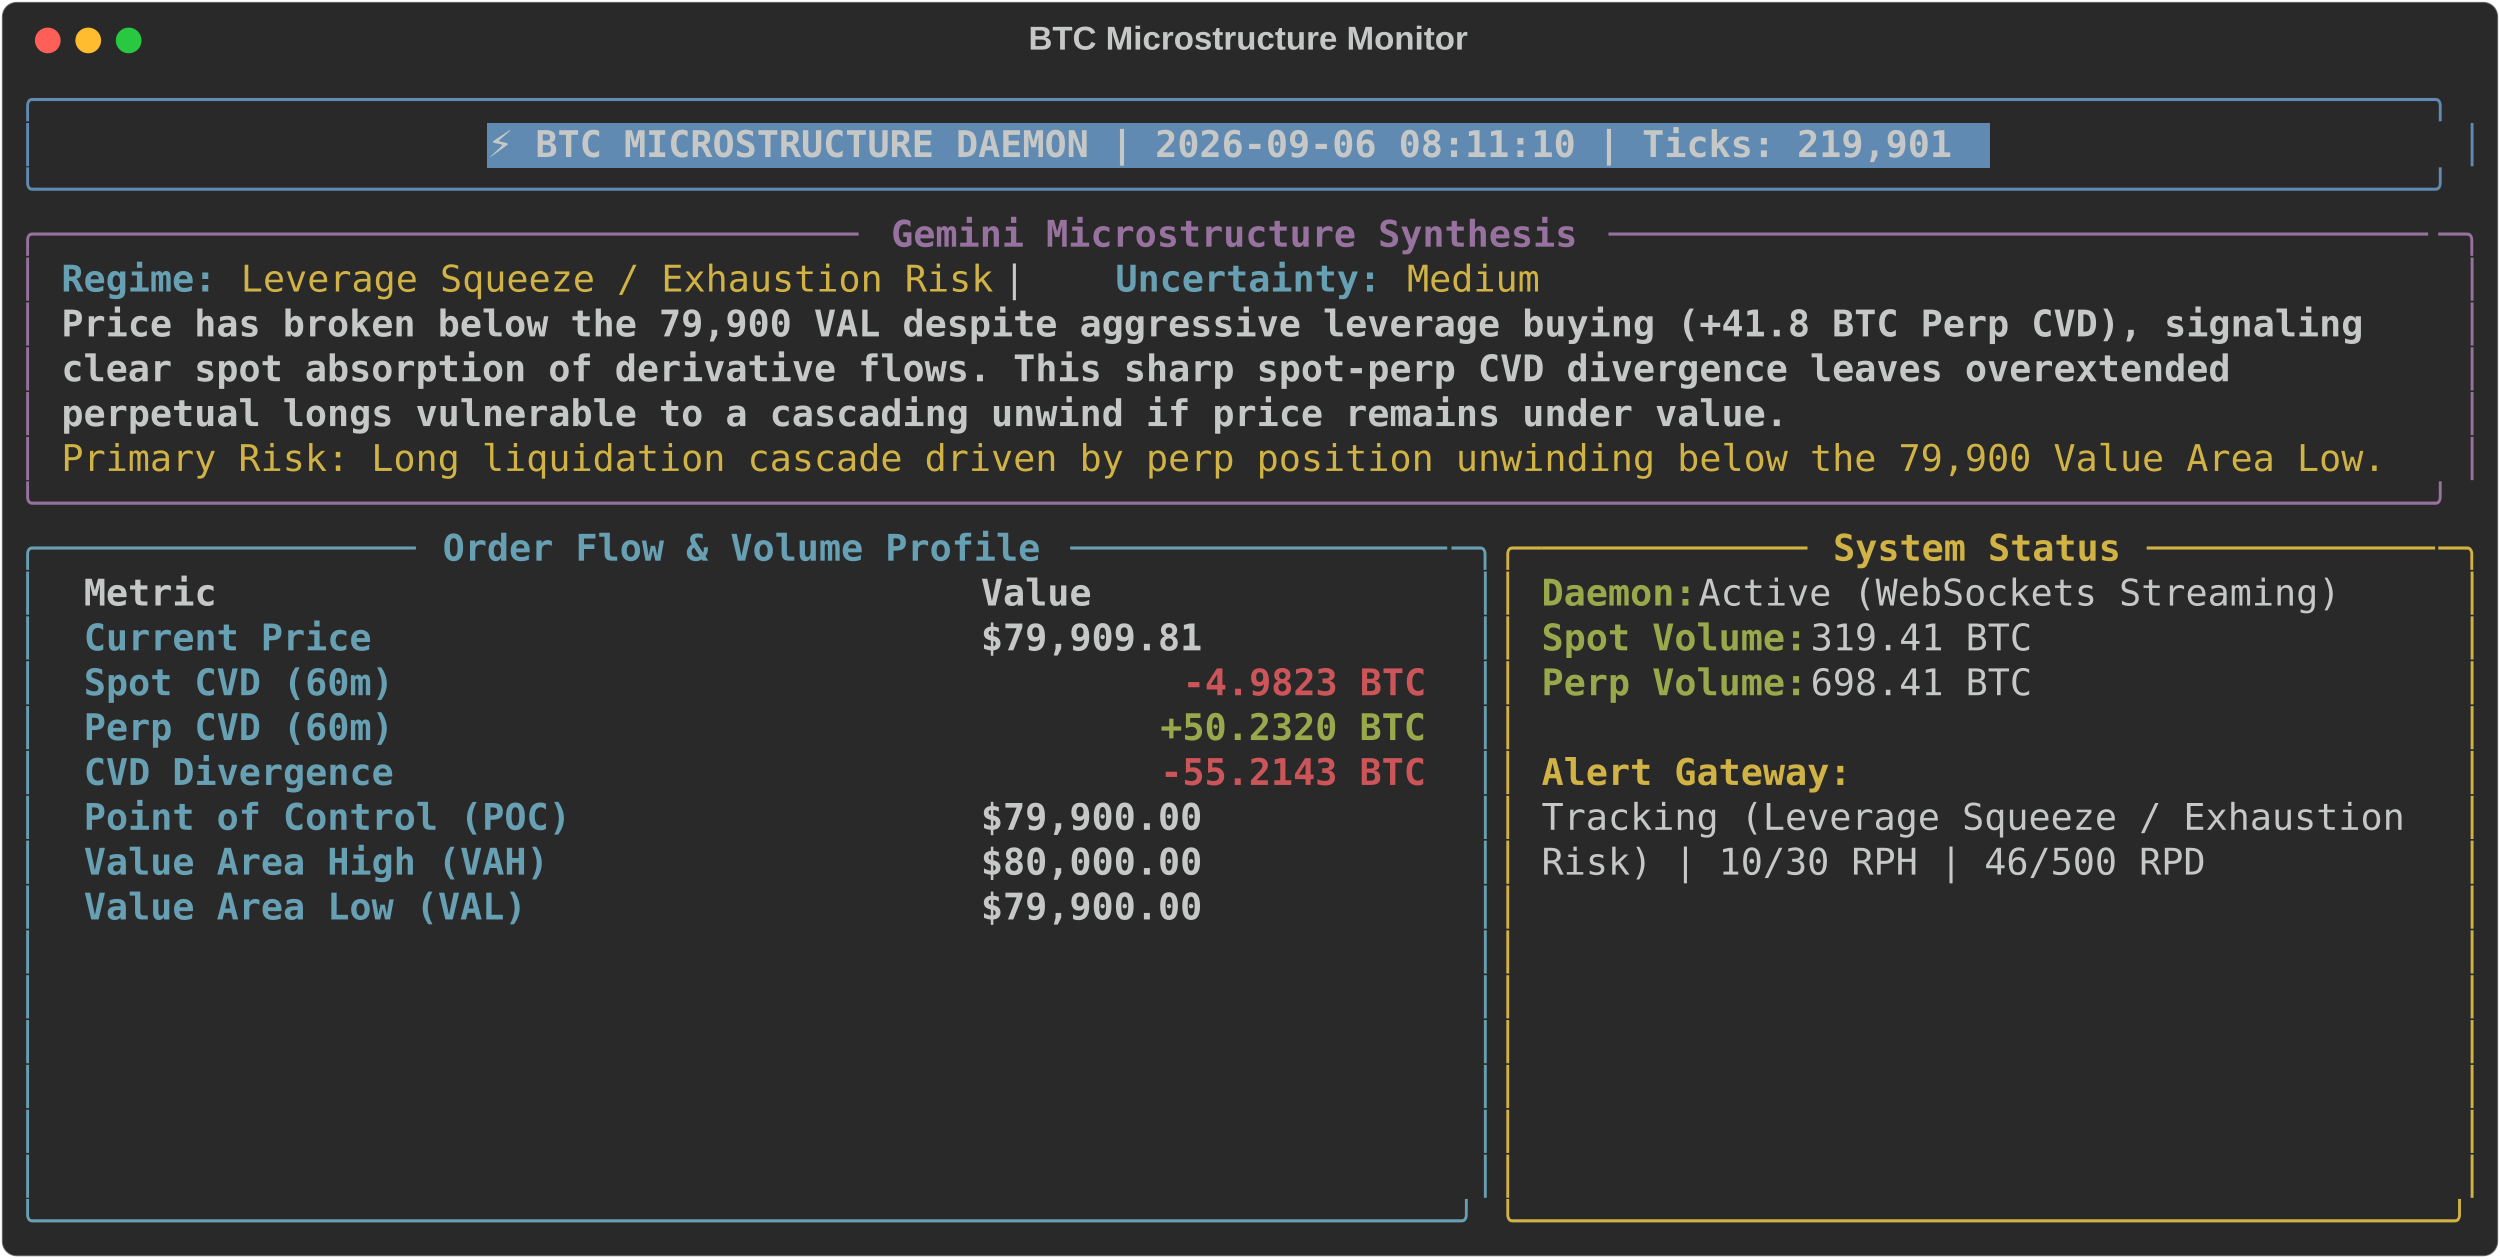
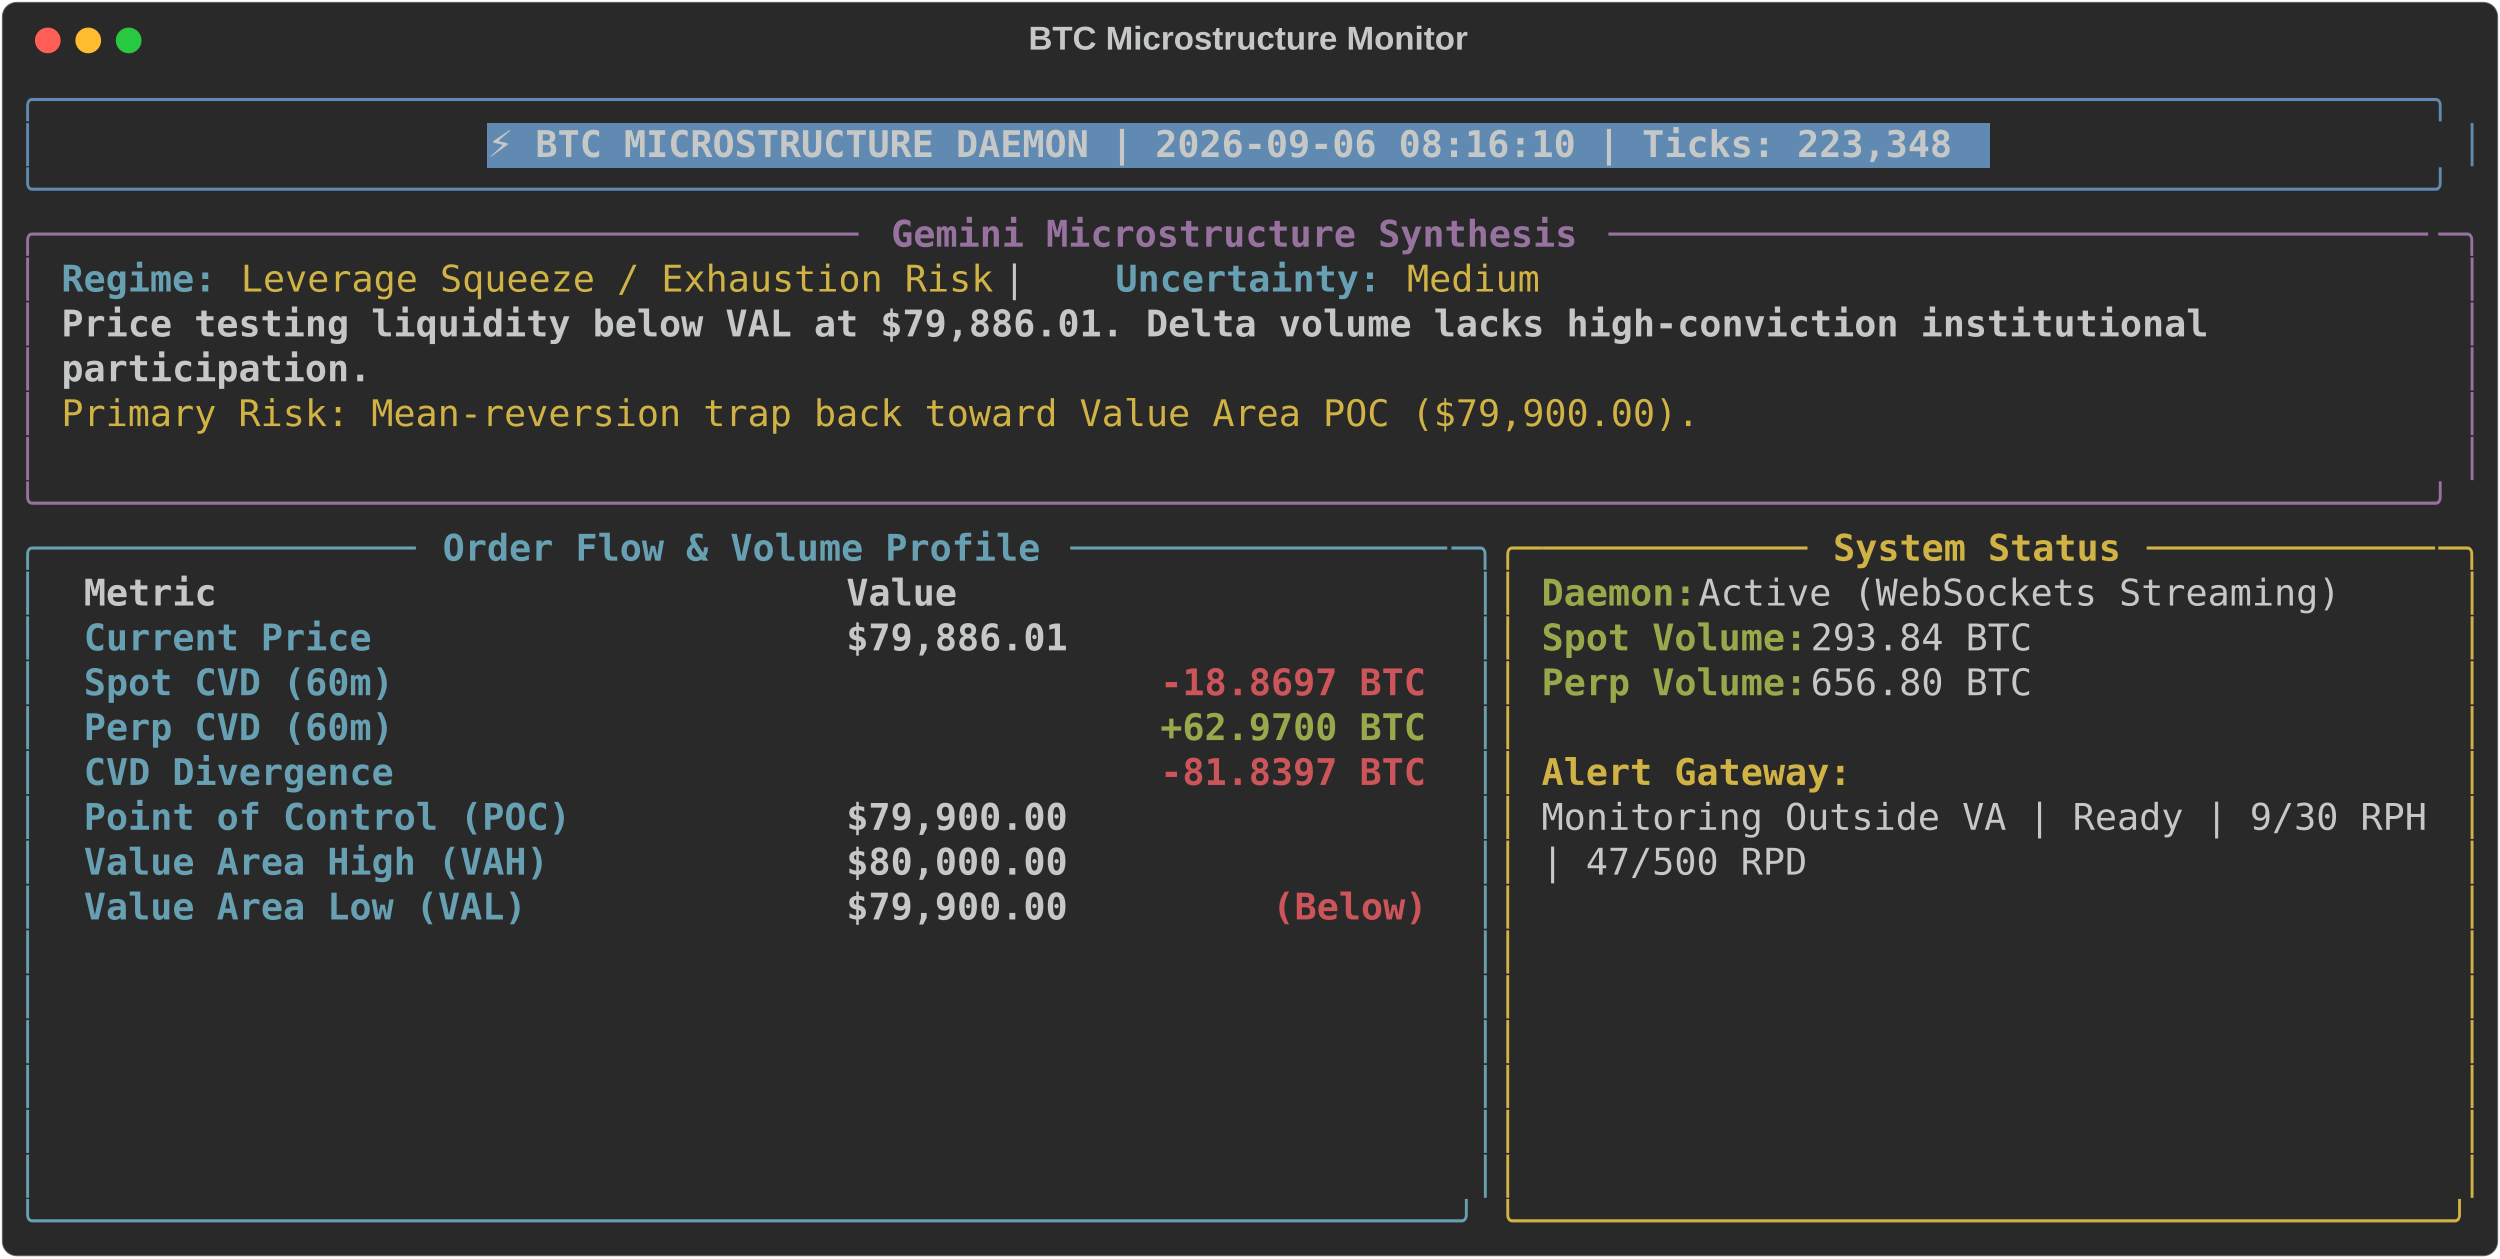
<svg xmlns="http://www.w3.org/2000/svg" class="rich-terminal" viewBox="0 0 1360 684.4">
  <style>

    @font-face {
        font-family: "Fira Code";
        src: local("FiraCode-Regular"),
                url("https://cdnjs.cloudflare.com/ajax/libs/firacode/6.2.0/woff2/FiraCode-Regular.woff2") format("woff2"),
                url("https://cdnjs.cloudflare.com/ajax/libs/firacode/6.2.0/woff/FiraCode-Regular.woff") format("woff");
        font-style: normal;
        font-weight: 400;
    }
    @font-face {
        font-family: "Fira Code";
        src: local("FiraCode-Bold"),
                url("https://cdnjs.cloudflare.com/ajax/libs/firacode/6.2.0/woff2/FiraCode-Bold.woff2") format("woff2"),
                url("https://cdnjs.cloudflare.com/ajax/libs/firacode/6.2.0/woff/FiraCode-Bold.woff") format("woff");
        font-style: bold;
        font-weight: 700;
    }

-     .terminal-3499084422-matrix {
+     .terminal-2854917827-matrix {
        font-family: Fira Code, monospace;
        font-size: 20px;
        line-height: 24.4px;
        font-variant-east-asian: full-width;
    }

-     .terminal-3499084422-title {
+     .terminal-2854917827-title {
        font-size: 18px;
        font-weight: bold;
        font-family: arial;
    }

-     .terminal-3499084422-r1 { fill: #608ab1 }
- .terminal-3499084422-r2 { fill: #c5c8c6 }
- .terminal-3499084422-r3 { fill: #c5c8c6;font-weight: bold }
- .terminal-3499084422-r4 { fill: #98729f }
- .terminal-3499084422-r5 { fill: #98729f;font-weight: bold }
- .terminal-3499084422-r6 { fill: #68a0b3;font-weight: bold }
- .terminal-3499084422-r7 { fill: #d0b344 }
- .terminal-3499084422-r8 { fill: #68a0b3 }
- .terminal-3499084422-r9 { fill: #d0b344;font-weight: bold }
- .terminal-3499084422-r10 { fill: #98a84b;font-weight: bold }
- .terminal-3499084422-r11 { fill: #cc555a;font-weight: bold }
+     .terminal-2854917827-r1 { fill: #608ab1 }
+ .terminal-2854917827-r2 { fill: #c5c8c6 }
+ .terminal-2854917827-r3 { fill: #c5c8c6;font-weight: bold }
+ .terminal-2854917827-r4 { fill: #98729f }
+ .terminal-2854917827-r5 { fill: #98729f;font-weight: bold }
+ .terminal-2854917827-r6 { fill: #68a0b3;font-weight: bold }
+ .terminal-2854917827-r7 { fill: #d0b344 }
+ .terminal-2854917827-r8 { fill: #68a0b3 }
+ .terminal-2854917827-r9 { fill: #d0b344;font-weight: bold }
+ .terminal-2854917827-r10 { fill: #98a84b;font-weight: bold }
+ .terminal-2854917827-r11 { fill: #cc555a;font-weight: bold }
    </style>
  <defs>
-     <clipPath id="terminal-3499084422-clip-terminal">
+     <clipPath id="terminal-2854917827-clip-terminal">
      <rect x="0" y="0" width="1341.0" height="633.4" />
    </clipPath>
-     <clipPath id="terminal-3499084422-line-0">
+     <clipPath id="terminal-2854917827-line-0">
      <rect x="0" y="1.5" width="1342" height="24.65" />
    </clipPath>
-     <clipPath id="terminal-3499084422-line-1">
+     <clipPath id="terminal-2854917827-line-1">
      <rect x="0" y="25.9" width="1342" height="24.65" />
    </clipPath>
-     <clipPath id="terminal-3499084422-line-2">
+     <clipPath id="terminal-2854917827-line-2">
      <rect x="0" y="50.3" width="1342" height="24.65" />
    </clipPath>
-     <clipPath id="terminal-3499084422-line-3">
+     <clipPath id="terminal-2854917827-line-3">
      <rect x="0" y="74.7" width="1342" height="24.65" />
    </clipPath>
-     <clipPath id="terminal-3499084422-line-4">
+     <clipPath id="terminal-2854917827-line-4">
      <rect x="0" y="99.1" width="1342" height="24.65" />
    </clipPath>
-     <clipPath id="terminal-3499084422-line-5">
+     <clipPath id="terminal-2854917827-line-5">
      <rect x="0" y="123.5" width="1342" height="24.65" />
    </clipPath>
-     <clipPath id="terminal-3499084422-line-6">
+     <clipPath id="terminal-2854917827-line-6">
      <rect x="0" y="147.9" width="1342" height="24.65" />
    </clipPath>
-     <clipPath id="terminal-3499084422-line-7">
+     <clipPath id="terminal-2854917827-line-7">
      <rect x="0" y="172.3" width="1342" height="24.65" />
    </clipPath>
-     <clipPath id="terminal-3499084422-line-8">
+     <clipPath id="terminal-2854917827-line-8">
      <rect x="0" y="196.7" width="1342" height="24.65" />
    </clipPath>
-     <clipPath id="terminal-3499084422-line-9">
+     <clipPath id="terminal-2854917827-line-9">
      <rect x="0" y="221.1" width="1342" height="24.65" />
    </clipPath>
-     <clipPath id="terminal-3499084422-line-10">
+     <clipPath id="terminal-2854917827-line-10">
      <rect x="0" y="245.5" width="1342" height="24.65" />
    </clipPath>
-     <clipPath id="terminal-3499084422-line-11">
+     <clipPath id="terminal-2854917827-line-11">
      <rect x="0" y="269.9" width="1342" height="24.65" />
    </clipPath>
-     <clipPath id="terminal-3499084422-line-12">
+     <clipPath id="terminal-2854917827-line-12">
      <rect x="0" y="294.3" width="1342" height="24.65" />
    </clipPath>
-     <clipPath id="terminal-3499084422-line-13">
+     <clipPath id="terminal-2854917827-line-13">
      <rect x="0" y="318.7" width="1342" height="24.65" />
    </clipPath>
-     <clipPath id="terminal-3499084422-line-14">
+     <clipPath id="terminal-2854917827-line-14">
      <rect x="0" y="343.1" width="1342" height="24.65" />
    </clipPath>
-     <clipPath id="terminal-3499084422-line-15">
+     <clipPath id="terminal-2854917827-line-15">
      <rect x="0" y="367.5" width="1342" height="24.65" />
    </clipPath>
-     <clipPath id="terminal-3499084422-line-16">
+     <clipPath id="terminal-2854917827-line-16">
      <rect x="0" y="391.9" width="1342" height="24.65" />
    </clipPath>
-     <clipPath id="terminal-3499084422-line-17">
+     <clipPath id="terminal-2854917827-line-17">
      <rect x="0" y="416.3" width="1342" height="24.65" />
    </clipPath>
-     <clipPath id="terminal-3499084422-line-18">
+     <clipPath id="terminal-2854917827-line-18">
      <rect x="0" y="440.7" width="1342" height="24.65" />
    </clipPath>
-     <clipPath id="terminal-3499084422-line-19">
+     <clipPath id="terminal-2854917827-line-19">
      <rect x="0" y="465.1" width="1342" height="24.65" />
    </clipPath>
-     <clipPath id="terminal-3499084422-line-20">
+     <clipPath id="terminal-2854917827-line-20">
      <rect x="0" y="489.5" width="1342" height="24.65" />
    </clipPath>
-     <clipPath id="terminal-3499084422-line-21">
+     <clipPath id="terminal-2854917827-line-21">
      <rect x="0" y="513.9" width="1342" height="24.65" />
    </clipPath>
-     <clipPath id="terminal-3499084422-line-22">
+     <clipPath id="terminal-2854917827-line-22">
      <rect x="0" y="538.3" width="1342" height="24.65" />
    </clipPath>
-     <clipPath id="terminal-3499084422-line-23">
+     <clipPath id="terminal-2854917827-line-23">
      <rect x="0" y="562.7" width="1342" height="24.65" />
    </clipPath>
-     <clipPath id="terminal-3499084422-line-24">
+     <clipPath id="terminal-2854917827-line-24">
      <rect x="0" y="587.1" width="1342" height="24.65" />
    </clipPath>
  </defs>
  <rect fill="#292929" stroke="rgba(255,255,255,0.35)" stroke-width="1" x="1" y="1" width="1358" height="682.4" rx="8" />
-   <text class="terminal-3499084422-title" fill="#c5c8c6" text-anchor="middle" x="679" y="27">BTC Microstructure Monitor</text>
+   <text class="terminal-2854917827-title" fill="#c5c8c6" text-anchor="middle" x="679" y="27">BTC Microstructure Monitor</text>
  <g transform="translate(26,22)">
    <circle cx="0" cy="0" r="7" fill="#ff5f57" />
    <circle cx="22" cy="0" r="7" fill="#febc2e" />
    <circle cx="44" cy="0" r="7" fill="#28c840" />
  </g>
-   <g transform="translate(9, 41)" clip-path="url(#terminal-3499084422-clip-terminal)">
+   <g transform="translate(9, 41)" clip-path="url(#terminal-2854917827-clip-terminal)">
    <rect fill="#608ab1" x="256.2" y="25.9" width="817.4" height="24.65" shape-rendering="crispEdges" />
-     <g class="terminal-3499084422-matrix">
-       <text class="terminal-3499084422-r1" x="0" y="20" textLength="1342" clip-path="url(#terminal-3499084422-line-0)">╭────────────────────────────────────────────────────────────────────────────────────────────────────────────╮</text>
-       <text class="terminal-3499084422-r2" x="1342" y="20" textLength="12.2" clip-path="url(#terminal-3499084422-line-0)">
- </text>
-       <text class="terminal-3499084422-r1" x="0" y="44.4" textLength="12.2" clip-path="url(#terminal-3499084422-line-1)">│</text>
-       <text class="terminal-3499084422-r3" x="256.2" y="44.4" textLength="805.2" clip-path="url(#terminal-3499084422-line-1)">⚡ BTC MICROSTRUCTURE DAEMON | 2026-09-06 08:11:10 | Ticks: 219,901</text>
-       <text class="terminal-3499084422-r1" x="1329.8" y="44.4" textLength="12.2" clip-path="url(#terminal-3499084422-line-1)">│</text>
-       <text class="terminal-3499084422-r2" x="1342" y="44.4" textLength="12.2" clip-path="url(#terminal-3499084422-line-1)">
- </text>
-       <text class="terminal-3499084422-r1" x="0" y="68.8" textLength="1342" clip-path="url(#terminal-3499084422-line-2)">╰────────────────────────────────────────────────────────────────────────────────────────────────────────────╯</text>
-       <text class="terminal-3499084422-r2" x="1342" y="68.8" textLength="12.2" clip-path="url(#terminal-3499084422-line-2)">
- </text>
-       <text class="terminal-3499084422-r4" x="0" y="93.2" textLength="24.4" clip-path="url(#terminal-3499084422-line-3)">╭─</text>
-       <text class="terminal-3499084422-r4" x="24.4" y="93.2" textLength="439.2" clip-path="url(#terminal-3499084422-line-3)">────────────────────────────────────</text>
-       <text class="terminal-3499084422-r5" x="475.8" y="93.2" textLength="378.2" clip-path="url(#terminal-3499084422-line-3)">Gemini Microstructure Synthesis</text>
-       <text class="terminal-3499084422-r4" x="866.2" y="93.2" textLength="451.4" clip-path="url(#terminal-3499084422-line-3)">─────────────────────────────────────</text>
-       <text class="terminal-3499084422-r4" x="1317.6" y="93.2" textLength="24.4" clip-path="url(#terminal-3499084422-line-3)">─╮</text>
-       <text class="terminal-3499084422-r2" x="1342" y="93.2" textLength="12.2" clip-path="url(#terminal-3499084422-line-3)">
- </text>
-       <text class="terminal-3499084422-r4" x="0" y="117.6" textLength="12.2" clip-path="url(#terminal-3499084422-line-4)">│</text>
-       <text class="terminal-3499084422-r6" x="24.4" y="117.6" textLength="85.4" clip-path="url(#terminal-3499084422-line-4)">Regime:</text>
-       <text class="terminal-3499084422-r7" x="122" y="117.6" textLength="414.8" clip-path="url(#terminal-3499084422-line-4)">Leverage Squeeze / Exhaustion Risk</text>
-       <text class="terminal-3499084422-r2" x="536.8" y="117.6" textLength="61" clip-path="url(#terminal-3499084422-line-4)">  |  </text>
-       <text class="terminal-3499084422-r6" x="597.8" y="117.6" textLength="146.4" clip-path="url(#terminal-3499084422-line-4)">Uncertainty:</text>
-       <text class="terminal-3499084422-r7" x="756.4" y="117.6" textLength="73.2" clip-path="url(#terminal-3499084422-line-4)">Medium</text>
-       <text class="terminal-3499084422-r4" x="1329.8" y="117.6" textLength="12.2" clip-path="url(#terminal-3499084422-line-4)">│</text>
-       <text class="terminal-3499084422-r2" x="1342" y="117.6" textLength="12.2" clip-path="url(#terminal-3499084422-line-4)">
- </text>
-       <text class="terminal-3499084422-r4" x="0" y="142" textLength="12.2" clip-path="url(#terminal-3499084422-line-5)">│</text>
-       <text class="terminal-3499084422-r3" x="24.4" y="142" textLength="1281" clip-path="url(#terminal-3499084422-line-5)">Price has broken below the 79,900 VAL despite aggressive leverage buying (+41.8 BTC Perp CVD), signaling </text>
-       <text class="terminal-3499084422-r4" x="1329.8" y="142" textLength="12.2" clip-path="url(#terminal-3499084422-line-5)">│</text>
-       <text class="terminal-3499084422-r2" x="1342" y="142" textLength="12.2" clip-path="url(#terminal-3499084422-line-5)">
- </text>
-       <text class="terminal-3499084422-r4" x="0" y="166.4" textLength="12.2" clip-path="url(#terminal-3499084422-line-6)">│</text>
-       <text class="terminal-3499084422-r3" x="24.4" y="166.4" textLength="1207.8" clip-path="url(#terminal-3499084422-line-6)">clear spot absorption of derivative flows. This sharp spot-perp CVD divergence leaves overextended </text>
-       <text class="terminal-3499084422-r4" x="1329.8" y="166.4" textLength="12.2" clip-path="url(#terminal-3499084422-line-6)">│</text>
-       <text class="terminal-3499084422-r2" x="1342" y="166.4" textLength="12.2" clip-path="url(#terminal-3499084422-line-6)">
- </text>
-       <text class="terminal-3499084422-r4" x="0" y="190.8" textLength="12.2" clip-path="url(#terminal-3499084422-line-7)">│</text>
-       <text class="terminal-3499084422-r3" x="24.4" y="190.8" textLength="951.6" clip-path="url(#terminal-3499084422-line-7)">perpetual longs vulnerable to a cascading unwind if price remains under value.</text>
-       <text class="terminal-3499084422-r4" x="1329.8" y="190.8" textLength="12.2" clip-path="url(#terminal-3499084422-line-7)">│</text>
-       <text class="terminal-3499084422-r2" x="1342" y="190.8" textLength="12.2" clip-path="url(#terminal-3499084422-line-7)">
- </text>
-       <text class="terminal-3499084422-r4" x="0" y="215.2" textLength="12.2" clip-path="url(#terminal-3499084422-line-8)">│</text>
-       <text class="terminal-3499084422-r7" x="24.4" y="215.2" textLength="1281" clip-path="url(#terminal-3499084422-line-8)">Primary Risk: Long liquidation cascade driven by perp position unwinding below the 79,900 Value Area Low.</text>
-       <text class="terminal-3499084422-r4" x="1329.8" y="215.2" textLength="12.2" clip-path="url(#terminal-3499084422-line-8)">│</text>
-       <text class="terminal-3499084422-r2" x="1342" y="215.2" textLength="12.2" clip-path="url(#terminal-3499084422-line-8)">
- </text>
-       <text class="terminal-3499084422-r4" x="0" y="239.6" textLength="1342" clip-path="url(#terminal-3499084422-line-9)">╰────────────────────────────────────────────────────────────────────────────────────────────────────────────╯</text>
-       <text class="terminal-3499084422-r2" x="1342" y="239.6" textLength="12.2" clip-path="url(#terminal-3499084422-line-9)">
- </text>
-       <text class="terminal-3499084422-r8" x="0" y="264" textLength="24.4" clip-path="url(#terminal-3499084422-line-10)">╭─</text>
-       <text class="terminal-3499084422-r8" x="24.4" y="264" textLength="195.2" clip-path="url(#terminal-3499084422-line-10)">────────────────</text>
-       <text class="terminal-3499084422-r6" x="231.8" y="264" textLength="329.4" clip-path="url(#terminal-3499084422-line-10)">Order Flow &amp; Volume Profile</text>
-       <text class="terminal-3499084422-r8" x="573.4" y="264" textLength="207.4" clip-path="url(#terminal-3499084422-line-10)">─────────────────</text>
-       <text class="terminal-3499084422-r8" x="780.8" y="264" textLength="24.4" clip-path="url(#terminal-3499084422-line-10)">─╮</text>
-       <text class="terminal-3499084422-r7" x="805.2" y="264" textLength="24.4" clip-path="url(#terminal-3499084422-line-10)">╭─</text>
-       <text class="terminal-3499084422-r7" x="829.6" y="264" textLength="146.4" clip-path="url(#terminal-3499084422-line-10)">────────────</text>
-       <text class="terminal-3499084422-r9" x="988.2" y="264" textLength="158.6" clip-path="url(#terminal-3499084422-line-10)">System Status</text>
-       <text class="terminal-3499084422-r7" x="1159" y="264" textLength="158.6" clip-path="url(#terminal-3499084422-line-10)">─────────────</text>
-       <text class="terminal-3499084422-r7" x="1317.6" y="264" textLength="24.4" clip-path="url(#terminal-3499084422-line-10)">─╮</text>
-       <text class="terminal-3499084422-r2" x="1342" y="264" textLength="12.2" clip-path="url(#terminal-3499084422-line-10)">
- </text>
-       <text class="terminal-3499084422-r8" x="0" y="288.4" textLength="12.2" clip-path="url(#terminal-3499084422-line-11)">│</text>
-       <text class="terminal-3499084422-r3" x="36.6" y="288.4" textLength="463.6" clip-path="url(#terminal-3499084422-line-11)">Metric                                </text>
-       <text class="terminal-3499084422-r3" x="524.6" y="288.4" textLength="244" clip-path="url(#terminal-3499084422-line-11)">               Value</text>
-       <text class="terminal-3499084422-r8" x="793" y="288.4" textLength="12.2" clip-path="url(#terminal-3499084422-line-11)">│</text>
-       <text class="terminal-3499084422-r7" x="805.2" y="288.4" textLength="12.2" clip-path="url(#terminal-3499084422-line-11)">│</text>
-       <text class="terminal-3499084422-r10" x="829.6" y="288.4" textLength="85.4" clip-path="url(#terminal-3499084422-line-11)">Daemon:</text>
-       <text class="terminal-3499084422-r2" x="915" y="288.4" textLength="366" clip-path="url(#terminal-3499084422-line-11)"> Active (WebSockets Streaming)</text>
-       <text class="terminal-3499084422-r7" x="1329.8" y="288.4" textLength="12.2" clip-path="url(#terminal-3499084422-line-11)">│</text>
-       <text class="terminal-3499084422-r2" x="1342" y="288.4" textLength="12.2" clip-path="url(#terminal-3499084422-line-11)">
- </text>
-       <text class="terminal-3499084422-r8" x="0" y="312.8" textLength="12.2" clip-path="url(#terminal-3499084422-line-12)">│</text>
-       <text class="terminal-3499084422-r6" x="36.6" y="312.8" textLength="463.6" clip-path="url(#terminal-3499084422-line-12)">Current Price                         </text>
-       <text class="terminal-3499084422-r3" x="524.6" y="312.8" textLength="244" clip-path="url(#terminal-3499084422-line-12)">          $79,909.81</text>
-       <text class="terminal-3499084422-r8" x="793" y="312.8" textLength="12.2" clip-path="url(#terminal-3499084422-line-12)">│</text>
-       <text class="terminal-3499084422-r7" x="805.2" y="312.8" textLength="12.2" clip-path="url(#terminal-3499084422-line-12)">│</text>
-       <text class="terminal-3499084422-r10" x="829.6" y="312.8" textLength="146.4" clip-path="url(#terminal-3499084422-line-12)">Spot Volume:</text>
-       <text class="terminal-3499084422-r2" x="976" y="312.8" textLength="134.2" clip-path="url(#terminal-3499084422-line-12)"> 319.41 BTC</text>
-       <text class="terminal-3499084422-r7" x="1329.8" y="312.8" textLength="12.2" clip-path="url(#terminal-3499084422-line-12)">│</text>
-       <text class="terminal-3499084422-r2" x="1342" y="312.8" textLength="12.2" clip-path="url(#terminal-3499084422-line-12)">
- </text>
-       <text class="terminal-3499084422-r8" x="0" y="337.2" textLength="12.2" clip-path="url(#terminal-3499084422-line-13)">│</text>
-       <text class="terminal-3499084422-r6" x="36.6" y="337.2" textLength="463.6" clip-path="url(#terminal-3499084422-line-13)">Spot CVD (60m)                        </text>
-       <text class="terminal-3499084422-r11" x="634.4" y="337.2" textLength="134.2" clip-path="url(#terminal-3499084422-line-13)">-4.9823 BTC</text>
-       <text class="terminal-3499084422-r8" x="793" y="337.2" textLength="12.2" clip-path="url(#terminal-3499084422-line-13)">│</text>
-       <text class="terminal-3499084422-r7" x="805.2" y="337.2" textLength="12.2" clip-path="url(#terminal-3499084422-line-13)">│</text>
-       <text class="terminal-3499084422-r10" x="829.6" y="337.2" textLength="146.4" clip-path="url(#terminal-3499084422-line-13)">Perp Volume:</text>
-       <text class="terminal-3499084422-r2" x="976" y="337.2" textLength="134.2" clip-path="url(#terminal-3499084422-line-13)"> 698.41 BTC</text>
-       <text class="terminal-3499084422-r7" x="1329.8" y="337.2" textLength="12.2" clip-path="url(#terminal-3499084422-line-13)">│</text>
-       <text class="terminal-3499084422-r2" x="1342" y="337.2" textLength="12.2" clip-path="url(#terminal-3499084422-line-13)">
- </text>
-       <text class="terminal-3499084422-r8" x="0" y="361.6" textLength="12.2" clip-path="url(#terminal-3499084422-line-14)">│</text>
-       <text class="terminal-3499084422-r6" x="36.6" y="361.6" textLength="463.6" clip-path="url(#terminal-3499084422-line-14)">Perp CVD (60m)                        </text>
-       <text class="terminal-3499084422-r10" x="622.2" y="361.6" textLength="146.4" clip-path="url(#terminal-3499084422-line-14)">+50.2320 BTC</text>
-       <text class="terminal-3499084422-r8" x="793" y="361.6" textLength="12.2" clip-path="url(#terminal-3499084422-line-14)">│</text>
-       <text class="terminal-3499084422-r7" x="805.2" y="361.6" textLength="12.2" clip-path="url(#terminal-3499084422-line-14)">│</text>
-       <text class="terminal-3499084422-r7" x="1329.8" y="361.6" textLength="12.2" clip-path="url(#terminal-3499084422-line-14)">│</text>
-       <text class="terminal-3499084422-r2" x="1342" y="361.6" textLength="12.2" clip-path="url(#terminal-3499084422-line-14)">
- </text>
-       <text class="terminal-3499084422-r8" x="0" y="386" textLength="12.2" clip-path="url(#terminal-3499084422-line-15)">│</text>
-       <text class="terminal-3499084422-r6" x="36.6" y="386" textLength="463.6" clip-path="url(#terminal-3499084422-line-15)">CVD Divergence                        </text>
-       <text class="terminal-3499084422-r11" x="622.2" y="386" textLength="146.4" clip-path="url(#terminal-3499084422-line-15)">-55.2143 BTC</text>
-       <text class="terminal-3499084422-r8" x="793" y="386" textLength="12.2" clip-path="url(#terminal-3499084422-line-15)">│</text>
-       <text class="terminal-3499084422-r7" x="805.2" y="386" textLength="12.2" clip-path="url(#terminal-3499084422-line-15)">│</text>
-       <text class="terminal-3499084422-r9" x="829.6" y="386" textLength="170.8" clip-path="url(#terminal-3499084422-line-15)">Alert Gateway:</text>
-       <text class="terminal-3499084422-r7" x="1329.8" y="386" textLength="12.2" clip-path="url(#terminal-3499084422-line-15)">│</text>
-       <text class="terminal-3499084422-r2" x="1342" y="386" textLength="12.2" clip-path="url(#terminal-3499084422-line-15)">
- </text>
-       <text class="terminal-3499084422-r8" x="0" y="410.4" textLength="12.2" clip-path="url(#terminal-3499084422-line-16)">│</text>
-       <text class="terminal-3499084422-r6" x="36.6" y="410.4" textLength="463.6" clip-path="url(#terminal-3499084422-line-16)">Point of Control (POC)                </text>
-       <text class="terminal-3499084422-r3" x="524.6" y="410.4" textLength="244" clip-path="url(#terminal-3499084422-line-16)">          $79,900.00</text>
-       <text class="terminal-3499084422-r8" x="793" y="410.4" textLength="12.2" clip-path="url(#terminal-3499084422-line-16)">│</text>
-       <text class="terminal-3499084422-r7" x="805.2" y="410.4" textLength="12.2" clip-path="url(#terminal-3499084422-line-16)">│</text>
-       <text class="terminal-3499084422-r2" x="829.6" y="410.4" textLength="488" clip-path="url(#terminal-3499084422-line-16)">Tracking (Leverage Squeeze / Exhaustion </text>
-       <text class="terminal-3499084422-r7" x="1329.8" y="410.4" textLength="12.2" clip-path="url(#terminal-3499084422-line-16)">│</text>
-       <text class="terminal-3499084422-r2" x="1342" y="410.4" textLength="12.2" clip-path="url(#terminal-3499084422-line-16)">
- </text>
-       <text class="terminal-3499084422-r8" x="0" y="434.8" textLength="12.2" clip-path="url(#terminal-3499084422-line-17)">│</text>
-       <text class="terminal-3499084422-r6" x="36.6" y="434.8" textLength="463.6" clip-path="url(#terminal-3499084422-line-17)">Value Area High (VAH)                 </text>
-       <text class="terminal-3499084422-r3" x="524.6" y="434.8" textLength="244" clip-path="url(#terminal-3499084422-line-17)">          $80,000.00</text>
-       <text class="terminal-3499084422-r8" x="793" y="434.8" textLength="12.2" clip-path="url(#terminal-3499084422-line-17)">│</text>
-       <text class="terminal-3499084422-r7" x="805.2" y="434.8" textLength="12.2" clip-path="url(#terminal-3499084422-line-17)">│</text>
-       <text class="terminal-3499084422-r2" x="829.6" y="434.8" textLength="366" clip-path="url(#terminal-3499084422-line-17)">Risk) | 10/30 RPH | 46/500 RPD</text>
-       <text class="terminal-3499084422-r7" x="1329.8" y="434.8" textLength="12.2" clip-path="url(#terminal-3499084422-line-17)">│</text>
-       <text class="terminal-3499084422-r2" x="1342" y="434.8" textLength="12.2" clip-path="url(#terminal-3499084422-line-17)">
- </text>
-       <text class="terminal-3499084422-r8" x="0" y="459.2" textLength="12.2" clip-path="url(#terminal-3499084422-line-18)">│</text>
-       <text class="terminal-3499084422-r6" x="36.6" y="459.2" textLength="463.6" clip-path="url(#terminal-3499084422-line-18)">Value Area Low (VAL)                  </text>
-       <text class="terminal-3499084422-r3" x="524.6" y="459.2" textLength="244" clip-path="url(#terminal-3499084422-line-18)">          $79,900.00</text>
-       <text class="terminal-3499084422-r8" x="793" y="459.2" textLength="12.2" clip-path="url(#terminal-3499084422-line-18)">│</text>
-       <text class="terminal-3499084422-r7" x="805.2" y="459.2" textLength="12.2" clip-path="url(#terminal-3499084422-line-18)">│</text>
-       <text class="terminal-3499084422-r7" x="1329.8" y="459.2" textLength="12.2" clip-path="url(#terminal-3499084422-line-18)">│</text>
-       <text class="terminal-3499084422-r2" x="1342" y="459.2" textLength="12.2" clip-path="url(#terminal-3499084422-line-18)">
- </text>
-       <text class="terminal-3499084422-r8" x="0" y="483.6" textLength="12.2" clip-path="url(#terminal-3499084422-line-19)">│</text>
-       <text class="terminal-3499084422-r8" x="793" y="483.6" textLength="12.2" clip-path="url(#terminal-3499084422-line-19)">│</text>
-       <text class="terminal-3499084422-r7" x="805.2" y="483.6" textLength="12.2" clip-path="url(#terminal-3499084422-line-19)">│</text>
-       <text class="terminal-3499084422-r7" x="1329.8" y="483.6" textLength="12.2" clip-path="url(#terminal-3499084422-line-19)">│</text>
-       <text class="terminal-3499084422-r2" x="1342" y="483.6" textLength="12.2" clip-path="url(#terminal-3499084422-line-19)">
- </text>
-       <text class="terminal-3499084422-r8" x="0" y="508" textLength="12.2" clip-path="url(#terminal-3499084422-line-20)">│</text>
-       <text class="terminal-3499084422-r8" x="793" y="508" textLength="12.2" clip-path="url(#terminal-3499084422-line-20)">│</text>
-       <text class="terminal-3499084422-r7" x="805.2" y="508" textLength="12.2" clip-path="url(#terminal-3499084422-line-20)">│</text>
-       <text class="terminal-3499084422-r7" x="1329.8" y="508" textLength="12.2" clip-path="url(#terminal-3499084422-line-20)">│</text>
-       <text class="terminal-3499084422-r2" x="1342" y="508" textLength="12.2" clip-path="url(#terminal-3499084422-line-20)">
- </text>
-       <text class="terminal-3499084422-r8" x="0" y="532.4" textLength="12.2" clip-path="url(#terminal-3499084422-line-21)">│</text>
-       <text class="terminal-3499084422-r8" x="793" y="532.4" textLength="12.2" clip-path="url(#terminal-3499084422-line-21)">│</text>
-       <text class="terminal-3499084422-r7" x="805.2" y="532.4" textLength="12.2" clip-path="url(#terminal-3499084422-line-21)">│</text>
-       <text class="terminal-3499084422-r7" x="1329.8" y="532.4" textLength="12.2" clip-path="url(#terminal-3499084422-line-21)">│</text>
-       <text class="terminal-3499084422-r2" x="1342" y="532.4" textLength="12.2" clip-path="url(#terminal-3499084422-line-21)">
- </text>
-       <text class="terminal-3499084422-r8" x="0" y="556.8" textLength="12.2" clip-path="url(#terminal-3499084422-line-22)">│</text>
-       <text class="terminal-3499084422-r8" x="793" y="556.8" textLength="12.2" clip-path="url(#terminal-3499084422-line-22)">│</text>
-       <text class="terminal-3499084422-r7" x="805.2" y="556.8" textLength="12.2" clip-path="url(#terminal-3499084422-line-22)">│</text>
-       <text class="terminal-3499084422-r7" x="1329.8" y="556.8" textLength="12.2" clip-path="url(#terminal-3499084422-line-22)">│</text>
-       <text class="terminal-3499084422-r2" x="1342" y="556.8" textLength="12.2" clip-path="url(#terminal-3499084422-line-22)">
- </text>
-       <text class="terminal-3499084422-r8" x="0" y="581.2" textLength="12.2" clip-path="url(#terminal-3499084422-line-23)">│</text>
-       <text class="terminal-3499084422-r8" x="793" y="581.2" textLength="12.2" clip-path="url(#terminal-3499084422-line-23)">│</text>
-       <text class="terminal-3499084422-r7" x="805.2" y="581.2" textLength="12.2" clip-path="url(#terminal-3499084422-line-23)">│</text>
-       <text class="terminal-3499084422-r7" x="1329.8" y="581.2" textLength="12.2" clip-path="url(#terminal-3499084422-line-23)">│</text>
-       <text class="terminal-3499084422-r2" x="1342" y="581.2" textLength="12.2" clip-path="url(#terminal-3499084422-line-23)">
- </text>
-       <text class="terminal-3499084422-r8" x="0" y="605.6" textLength="12.2" clip-path="url(#terminal-3499084422-line-24)">│</text>
-       <text class="terminal-3499084422-r8" x="793" y="605.6" textLength="12.2" clip-path="url(#terminal-3499084422-line-24)">│</text>
-       <text class="terminal-3499084422-r7" x="805.2" y="605.6" textLength="12.2" clip-path="url(#terminal-3499084422-line-24)">│</text>
-       <text class="terminal-3499084422-r7" x="1329.8" y="605.6" textLength="12.2" clip-path="url(#terminal-3499084422-line-24)">│</text>
-       <text class="terminal-3499084422-r2" x="1342" y="605.6" textLength="12.2" clip-path="url(#terminal-3499084422-line-24)">
- </text>
-       <text class="terminal-3499084422-r8" x="0" y="630" textLength="805.2" clip-path="url(#terminal-3499084422-line-25)">╰────────────────────────────────────────────────────────────────╯</text>
-       <text class="terminal-3499084422-r7" x="805.2" y="630" textLength="536.8" clip-path="url(#terminal-3499084422-line-25)">╰──────────────────────────────────────────╯</text>
-       <text class="terminal-3499084422-r2" x="1342" y="630" textLength="12.2" clip-path="url(#terminal-3499084422-line-25)">
+     <g class="terminal-2854917827-matrix">
+       <text class="terminal-2854917827-r1" x="0" y="20" textLength="1342" clip-path="url(#terminal-2854917827-line-0)">╭────────────────────────────────────────────────────────────────────────────────────────────────────────────╮</text>
+       <text class="terminal-2854917827-r2" x="1342" y="20" textLength="12.2" clip-path="url(#terminal-2854917827-line-0)">
+ </text>
+       <text class="terminal-2854917827-r1" x="0" y="44.4" textLength="12.2" clip-path="url(#terminal-2854917827-line-1)">│</text>
+       <text class="terminal-2854917827-r3" x="256.2" y="44.4" textLength="805.2" clip-path="url(#terminal-2854917827-line-1)">⚡ BTC MICROSTRUCTURE DAEMON | 2026-09-06 08:16:10 | Ticks: 223,348</text>
+       <text class="terminal-2854917827-r1" x="1329.8" y="44.4" textLength="12.2" clip-path="url(#terminal-2854917827-line-1)">│</text>
+       <text class="terminal-2854917827-r2" x="1342" y="44.4" textLength="12.2" clip-path="url(#terminal-2854917827-line-1)">
+ </text>
+       <text class="terminal-2854917827-r1" x="0" y="68.8" textLength="1342" clip-path="url(#terminal-2854917827-line-2)">╰────────────────────────────────────────────────────────────────────────────────────────────────────────────╯</text>
+       <text class="terminal-2854917827-r2" x="1342" y="68.8" textLength="12.2" clip-path="url(#terminal-2854917827-line-2)">
+ </text>
+       <text class="terminal-2854917827-r4" x="0" y="93.2" textLength="24.4" clip-path="url(#terminal-2854917827-line-3)">╭─</text>
+       <text class="terminal-2854917827-r4" x="24.4" y="93.2" textLength="439.2" clip-path="url(#terminal-2854917827-line-3)">────────────────────────────────────</text>
+       <text class="terminal-2854917827-r5" x="475.8" y="93.2" textLength="378.2" clip-path="url(#terminal-2854917827-line-3)">Gemini Microstructure Synthesis</text>
+       <text class="terminal-2854917827-r4" x="866.2" y="93.2" textLength="451.4" clip-path="url(#terminal-2854917827-line-3)">─────────────────────────────────────</text>
+       <text class="terminal-2854917827-r4" x="1317.6" y="93.2" textLength="24.4" clip-path="url(#terminal-2854917827-line-3)">─╮</text>
+       <text class="terminal-2854917827-r2" x="1342" y="93.2" textLength="12.2" clip-path="url(#terminal-2854917827-line-3)">
+ </text>
+       <text class="terminal-2854917827-r4" x="0" y="117.6" textLength="12.2" clip-path="url(#terminal-2854917827-line-4)">│</text>
+       <text class="terminal-2854917827-r6" x="24.4" y="117.6" textLength="85.4" clip-path="url(#terminal-2854917827-line-4)">Regime:</text>
+       <text class="terminal-2854917827-r7" x="122" y="117.6" textLength="414.8" clip-path="url(#terminal-2854917827-line-4)">Leverage Squeeze / Exhaustion Risk</text>
+       <text class="terminal-2854917827-r2" x="536.8" y="117.6" textLength="61" clip-path="url(#terminal-2854917827-line-4)">  |  </text>
+       <text class="terminal-2854917827-r6" x="597.8" y="117.6" textLength="146.4" clip-path="url(#terminal-2854917827-line-4)">Uncertainty:</text>
+       <text class="terminal-2854917827-r7" x="756.4" y="117.6" textLength="73.2" clip-path="url(#terminal-2854917827-line-4)">Medium</text>
+       <text class="terminal-2854917827-r4" x="1329.8" y="117.6" textLength="12.2" clip-path="url(#terminal-2854917827-line-4)">│</text>
+       <text class="terminal-2854917827-r2" x="1342" y="117.6" textLength="12.2" clip-path="url(#terminal-2854917827-line-4)">
+ </text>
+       <text class="terminal-2854917827-r4" x="0" y="142" textLength="12.2" clip-path="url(#terminal-2854917827-line-5)">│</text>
+       <text class="terminal-2854917827-r3" x="24.4" y="142" textLength="1195.6" clip-path="url(#terminal-2854917827-line-5)">Price testing liquidity below VAL at $79,886.01. Delta volume lacks high-conviction institutional </text>
+       <text class="terminal-2854917827-r4" x="1329.8" y="142" textLength="12.2" clip-path="url(#terminal-2854917827-line-5)">│</text>
+       <text class="terminal-2854917827-r2" x="1342" y="142" textLength="12.2" clip-path="url(#terminal-2854917827-line-5)">
+ </text>
+       <text class="terminal-2854917827-r4" x="0" y="166.4" textLength="12.2" clip-path="url(#terminal-2854917827-line-6)">│</text>
+       <text class="terminal-2854917827-r3" x="24.4" y="166.4" textLength="170.8" clip-path="url(#terminal-2854917827-line-6)">participation.</text>
+       <text class="terminal-2854917827-r4" x="1329.8" y="166.4" textLength="12.2" clip-path="url(#terminal-2854917827-line-6)">│</text>
+       <text class="terminal-2854917827-r2" x="1342" y="166.4" textLength="12.2" clip-path="url(#terminal-2854917827-line-6)">
+ </text>
+       <text class="terminal-2854917827-r4" x="0" y="190.8" textLength="12.2" clip-path="url(#terminal-2854917827-line-7)">│</text>
+       <text class="terminal-2854917827-r7" x="24.4" y="190.8" textLength="902.8" clip-path="url(#terminal-2854917827-line-7)">Primary Risk: Mean-reversion trap back toward Value Area POC ($79,900.00).</text>
+       <text class="terminal-2854917827-r4" x="1329.8" y="190.8" textLength="12.2" clip-path="url(#terminal-2854917827-line-7)">│</text>
+       <text class="terminal-2854917827-r2" x="1342" y="190.8" textLength="12.2" clip-path="url(#terminal-2854917827-line-7)">
+ </text>
+       <text class="terminal-2854917827-r4" x="0" y="215.2" textLength="12.2" clip-path="url(#terminal-2854917827-line-8)">│</text>
+       <text class="terminal-2854917827-r4" x="1329.8" y="215.2" textLength="12.2" clip-path="url(#terminal-2854917827-line-8)">│</text>
+       <text class="terminal-2854917827-r2" x="1342" y="215.2" textLength="12.2" clip-path="url(#terminal-2854917827-line-8)">
+ </text>
+       <text class="terminal-2854917827-r4" x="0" y="239.6" textLength="1342" clip-path="url(#terminal-2854917827-line-9)">╰────────────────────────────────────────────────────────────────────────────────────────────────────────────╯</text>
+       <text class="terminal-2854917827-r2" x="1342" y="239.6" textLength="12.2" clip-path="url(#terminal-2854917827-line-9)">
+ </text>
+       <text class="terminal-2854917827-r8" x="0" y="264" textLength="24.4" clip-path="url(#terminal-2854917827-line-10)">╭─</text>
+       <text class="terminal-2854917827-r8" x="24.4" y="264" textLength="195.2" clip-path="url(#terminal-2854917827-line-10)">────────────────</text>
+       <text class="terminal-2854917827-r6" x="231.8" y="264" textLength="329.4" clip-path="url(#terminal-2854917827-line-10)">Order Flow &amp; Volume Profile</text>
+       <text class="terminal-2854917827-r8" x="573.4" y="264" textLength="207.4" clip-path="url(#terminal-2854917827-line-10)">─────────────────</text>
+       <text class="terminal-2854917827-r8" x="780.8" y="264" textLength="24.4" clip-path="url(#terminal-2854917827-line-10)">─╮</text>
+       <text class="terminal-2854917827-r7" x="805.2" y="264" textLength="24.4" clip-path="url(#terminal-2854917827-line-10)">╭─</text>
+       <text class="terminal-2854917827-r7" x="829.6" y="264" textLength="146.4" clip-path="url(#terminal-2854917827-line-10)">────────────</text>
+       <text class="terminal-2854917827-r9" x="988.2" y="264" textLength="158.6" clip-path="url(#terminal-2854917827-line-10)">System Status</text>
+       <text class="terminal-2854917827-r7" x="1159" y="264" textLength="158.6" clip-path="url(#terminal-2854917827-line-10)">─────────────</text>
+       <text class="terminal-2854917827-r7" x="1317.6" y="264" textLength="24.4" clip-path="url(#terminal-2854917827-line-10)">─╮</text>
+       <text class="terminal-2854917827-r2" x="1342" y="264" textLength="12.2" clip-path="url(#terminal-2854917827-line-10)">
+ </text>
+       <text class="terminal-2854917827-r8" x="0" y="288.4" textLength="12.2" clip-path="url(#terminal-2854917827-line-11)">│</text>
+       <text class="terminal-2854917827-r3" x="36.6" y="288.4" textLength="390.4" clip-path="url(#terminal-2854917827-line-11)">Metric                          </text>
+       <text class="terminal-2854917827-r3" x="451.4" y="288.4" textLength="317.2" clip-path="url(#terminal-2854917827-line-11)">                     Value</text>
+       <text class="terminal-2854917827-r8" x="793" y="288.4" textLength="12.2" clip-path="url(#terminal-2854917827-line-11)">│</text>
+       <text class="terminal-2854917827-r7" x="805.2" y="288.4" textLength="12.2" clip-path="url(#terminal-2854917827-line-11)">│</text>
+       <text class="terminal-2854917827-r10" x="829.6" y="288.4" textLength="85.4" clip-path="url(#terminal-2854917827-line-11)">Daemon:</text>
+       <text class="terminal-2854917827-r2" x="915" y="288.4" textLength="366" clip-path="url(#terminal-2854917827-line-11)"> Active (WebSockets Streaming)</text>
+       <text class="terminal-2854917827-r7" x="1329.8" y="288.4" textLength="12.2" clip-path="url(#terminal-2854917827-line-11)">│</text>
+       <text class="terminal-2854917827-r2" x="1342" y="288.4" textLength="12.2" clip-path="url(#terminal-2854917827-line-11)">
+ </text>
+       <text class="terminal-2854917827-r8" x="0" y="312.8" textLength="12.2" clip-path="url(#terminal-2854917827-line-12)">│</text>
+       <text class="terminal-2854917827-r6" x="36.6" y="312.8" textLength="390.4" clip-path="url(#terminal-2854917827-line-12)">Current Price                   </text>
+       <text class="terminal-2854917827-r3" x="451.4" y="312.8" textLength="317.2" clip-path="url(#terminal-2854917827-line-12)">                $79,886.01</text>
+       <text class="terminal-2854917827-r8" x="793" y="312.8" textLength="12.2" clip-path="url(#terminal-2854917827-line-12)">│</text>
+       <text class="terminal-2854917827-r7" x="805.2" y="312.8" textLength="12.2" clip-path="url(#terminal-2854917827-line-12)">│</text>
+       <text class="terminal-2854917827-r10" x="829.6" y="312.8" textLength="146.4" clip-path="url(#terminal-2854917827-line-12)">Spot Volume:</text>
+       <text class="terminal-2854917827-r2" x="976" y="312.8" textLength="134.2" clip-path="url(#terminal-2854917827-line-12)"> 293.84 BTC</text>
+       <text class="terminal-2854917827-r7" x="1329.8" y="312.8" textLength="12.2" clip-path="url(#terminal-2854917827-line-12)">│</text>
+       <text class="terminal-2854917827-r2" x="1342" y="312.8" textLength="12.2" clip-path="url(#terminal-2854917827-line-12)">
+ </text>
+       <text class="terminal-2854917827-r8" x="0" y="337.2" textLength="12.2" clip-path="url(#terminal-2854917827-line-13)">│</text>
+       <text class="terminal-2854917827-r6" x="36.6" y="337.2" textLength="390.4" clip-path="url(#terminal-2854917827-line-13)">Spot CVD (60m)                  </text>
+       <text class="terminal-2854917827-r11" x="622.2" y="337.2" textLength="146.4" clip-path="url(#terminal-2854917827-line-13)">-18.8697 BTC</text>
+       <text class="terminal-2854917827-r8" x="793" y="337.2" textLength="12.2" clip-path="url(#terminal-2854917827-line-13)">│</text>
+       <text class="terminal-2854917827-r7" x="805.2" y="337.2" textLength="12.2" clip-path="url(#terminal-2854917827-line-13)">│</text>
+       <text class="terminal-2854917827-r10" x="829.6" y="337.2" textLength="146.4" clip-path="url(#terminal-2854917827-line-13)">Perp Volume:</text>
+       <text class="terminal-2854917827-r2" x="976" y="337.2" textLength="134.2" clip-path="url(#terminal-2854917827-line-13)"> 656.80 BTC</text>
+       <text class="terminal-2854917827-r7" x="1329.8" y="337.2" textLength="12.2" clip-path="url(#terminal-2854917827-line-13)">│</text>
+       <text class="terminal-2854917827-r2" x="1342" y="337.2" textLength="12.2" clip-path="url(#terminal-2854917827-line-13)">
+ </text>
+       <text class="terminal-2854917827-r8" x="0" y="361.6" textLength="12.2" clip-path="url(#terminal-2854917827-line-14)">│</text>
+       <text class="terminal-2854917827-r6" x="36.6" y="361.6" textLength="390.4" clip-path="url(#terminal-2854917827-line-14)">Perp CVD (60m)                  </text>
+       <text class="terminal-2854917827-r10" x="622.2" y="361.6" textLength="146.4" clip-path="url(#terminal-2854917827-line-14)">+62.9700 BTC</text>
+       <text class="terminal-2854917827-r8" x="793" y="361.6" textLength="12.2" clip-path="url(#terminal-2854917827-line-14)">│</text>
+       <text class="terminal-2854917827-r7" x="805.2" y="361.6" textLength="12.2" clip-path="url(#terminal-2854917827-line-14)">│</text>
+       <text class="terminal-2854917827-r7" x="1329.8" y="361.6" textLength="12.2" clip-path="url(#terminal-2854917827-line-14)">│</text>
+       <text class="terminal-2854917827-r2" x="1342" y="361.6" textLength="12.2" clip-path="url(#terminal-2854917827-line-14)">
+ </text>
+       <text class="terminal-2854917827-r8" x="0" y="386" textLength="12.2" clip-path="url(#terminal-2854917827-line-15)">│</text>
+       <text class="terminal-2854917827-r6" x="36.6" y="386" textLength="390.4" clip-path="url(#terminal-2854917827-line-15)">CVD Divergence                  </text>
+       <text class="terminal-2854917827-r11" x="622.2" y="386" textLength="146.4" clip-path="url(#terminal-2854917827-line-15)">-81.8397 BTC</text>
+       <text class="terminal-2854917827-r8" x="793" y="386" textLength="12.2" clip-path="url(#terminal-2854917827-line-15)">│</text>
+       <text class="terminal-2854917827-r7" x="805.2" y="386" textLength="12.2" clip-path="url(#terminal-2854917827-line-15)">│</text>
+       <text class="terminal-2854917827-r9" x="829.6" y="386" textLength="170.8" clip-path="url(#terminal-2854917827-line-15)">Alert Gateway:</text>
+       <text class="terminal-2854917827-r7" x="1329.8" y="386" textLength="12.2" clip-path="url(#terminal-2854917827-line-15)">│</text>
+       <text class="terminal-2854917827-r2" x="1342" y="386" textLength="12.2" clip-path="url(#terminal-2854917827-line-15)">
+ </text>
+       <text class="terminal-2854917827-r8" x="0" y="410.4" textLength="12.2" clip-path="url(#terminal-2854917827-line-16)">│</text>
+       <text class="terminal-2854917827-r6" x="36.6" y="410.4" textLength="390.4" clip-path="url(#terminal-2854917827-line-16)">Point of Control (POC)          </text>
+       <text class="terminal-2854917827-r3" x="451.4" y="410.4" textLength="317.2" clip-path="url(#terminal-2854917827-line-16)">                $79,900.00</text>
+       <text class="terminal-2854917827-r8" x="793" y="410.4" textLength="12.2" clip-path="url(#terminal-2854917827-line-16)">│</text>
+       <text class="terminal-2854917827-r7" x="805.2" y="410.4" textLength="12.2" clip-path="url(#terminal-2854917827-line-16)">│</text>
+       <text class="terminal-2854917827-r2" x="829.6" y="410.4" textLength="488" clip-path="url(#terminal-2854917827-line-16)">Monitoring Outside VA | Ready | 9/30 RPH</text>
+       <text class="terminal-2854917827-r7" x="1329.8" y="410.4" textLength="12.2" clip-path="url(#terminal-2854917827-line-16)">│</text>
+       <text class="terminal-2854917827-r2" x="1342" y="410.4" textLength="12.2" clip-path="url(#terminal-2854917827-line-16)">
+ </text>
+       <text class="terminal-2854917827-r8" x="0" y="434.8" textLength="12.2" clip-path="url(#terminal-2854917827-line-17)">│</text>
+       <text class="terminal-2854917827-r6" x="36.6" y="434.8" textLength="390.4" clip-path="url(#terminal-2854917827-line-17)">Value Area High (VAH)           </text>
+       <text class="terminal-2854917827-r3" x="451.4" y="434.8" textLength="317.2" clip-path="url(#terminal-2854917827-line-17)">                $80,000.00</text>
+       <text class="terminal-2854917827-r8" x="793" y="434.8" textLength="12.2" clip-path="url(#terminal-2854917827-line-17)">│</text>
+       <text class="terminal-2854917827-r7" x="805.2" y="434.8" textLength="12.2" clip-path="url(#terminal-2854917827-line-17)">│</text>
+       <text class="terminal-2854917827-r2" x="829.6" y="434.8" textLength="146.4" clip-path="url(#terminal-2854917827-line-17)">| 47/500 RPD</text>
+       <text class="terminal-2854917827-r7" x="1329.8" y="434.8" textLength="12.2" clip-path="url(#terminal-2854917827-line-17)">│</text>
+       <text class="terminal-2854917827-r2" x="1342" y="434.8" textLength="12.2" clip-path="url(#terminal-2854917827-line-17)">
+ </text>
+       <text class="terminal-2854917827-r8" x="0" y="459.2" textLength="12.2" clip-path="url(#terminal-2854917827-line-18)">│</text>
+       <text class="terminal-2854917827-r6" x="36.6" y="459.2" textLength="390.4" clip-path="url(#terminal-2854917827-line-18)">Value Area Low (VAL)            </text>
+       <text class="terminal-2854917827-r3" x="451.4" y="459.2" textLength="231.8" clip-path="url(#terminal-2854917827-line-18)">        $79,900.00 </text>
+       <text class="terminal-2854917827-r11" x="683.2" y="459.2" textLength="85.4" clip-path="url(#terminal-2854917827-line-18)">(Below)</text>
+       <text class="terminal-2854917827-r8" x="793" y="459.2" textLength="12.2" clip-path="url(#terminal-2854917827-line-18)">│</text>
+       <text class="terminal-2854917827-r7" x="805.2" y="459.2" textLength="12.2" clip-path="url(#terminal-2854917827-line-18)">│</text>
+       <text class="terminal-2854917827-r7" x="1329.8" y="459.2" textLength="12.2" clip-path="url(#terminal-2854917827-line-18)">│</text>
+       <text class="terminal-2854917827-r2" x="1342" y="459.2" textLength="12.2" clip-path="url(#terminal-2854917827-line-18)">
+ </text>
+       <text class="terminal-2854917827-r8" x="0" y="483.6" textLength="12.2" clip-path="url(#terminal-2854917827-line-19)">│</text>
+       <text class="terminal-2854917827-r8" x="793" y="483.6" textLength="12.2" clip-path="url(#terminal-2854917827-line-19)">│</text>
+       <text class="terminal-2854917827-r7" x="805.2" y="483.6" textLength="12.2" clip-path="url(#terminal-2854917827-line-19)">│</text>
+       <text class="terminal-2854917827-r7" x="1329.8" y="483.6" textLength="12.2" clip-path="url(#terminal-2854917827-line-19)">│</text>
+       <text class="terminal-2854917827-r2" x="1342" y="483.6" textLength="12.2" clip-path="url(#terminal-2854917827-line-19)">
+ </text>
+       <text class="terminal-2854917827-r8" x="0" y="508" textLength="12.2" clip-path="url(#terminal-2854917827-line-20)">│</text>
+       <text class="terminal-2854917827-r8" x="793" y="508" textLength="12.2" clip-path="url(#terminal-2854917827-line-20)">│</text>
+       <text class="terminal-2854917827-r7" x="805.2" y="508" textLength="12.2" clip-path="url(#terminal-2854917827-line-20)">│</text>
+       <text class="terminal-2854917827-r7" x="1329.8" y="508" textLength="12.2" clip-path="url(#terminal-2854917827-line-20)">│</text>
+       <text class="terminal-2854917827-r2" x="1342" y="508" textLength="12.2" clip-path="url(#terminal-2854917827-line-20)">
+ </text>
+       <text class="terminal-2854917827-r8" x="0" y="532.4" textLength="12.2" clip-path="url(#terminal-2854917827-line-21)">│</text>
+       <text class="terminal-2854917827-r8" x="793" y="532.4" textLength="12.2" clip-path="url(#terminal-2854917827-line-21)">│</text>
+       <text class="terminal-2854917827-r7" x="805.2" y="532.4" textLength="12.2" clip-path="url(#terminal-2854917827-line-21)">│</text>
+       <text class="terminal-2854917827-r7" x="1329.8" y="532.4" textLength="12.2" clip-path="url(#terminal-2854917827-line-21)">│</text>
+       <text class="terminal-2854917827-r2" x="1342" y="532.4" textLength="12.2" clip-path="url(#terminal-2854917827-line-21)">
+ </text>
+       <text class="terminal-2854917827-r8" x="0" y="556.8" textLength="12.2" clip-path="url(#terminal-2854917827-line-22)">│</text>
+       <text class="terminal-2854917827-r8" x="793" y="556.8" textLength="12.2" clip-path="url(#terminal-2854917827-line-22)">│</text>
+       <text class="terminal-2854917827-r7" x="805.2" y="556.8" textLength="12.2" clip-path="url(#terminal-2854917827-line-22)">│</text>
+       <text class="terminal-2854917827-r7" x="1329.8" y="556.8" textLength="12.2" clip-path="url(#terminal-2854917827-line-22)">│</text>
+       <text class="terminal-2854917827-r2" x="1342" y="556.8" textLength="12.2" clip-path="url(#terminal-2854917827-line-22)">
+ </text>
+       <text class="terminal-2854917827-r8" x="0" y="581.2" textLength="12.2" clip-path="url(#terminal-2854917827-line-23)">│</text>
+       <text class="terminal-2854917827-r8" x="793" y="581.2" textLength="12.2" clip-path="url(#terminal-2854917827-line-23)">│</text>
+       <text class="terminal-2854917827-r7" x="805.2" y="581.2" textLength="12.2" clip-path="url(#terminal-2854917827-line-23)">│</text>
+       <text class="terminal-2854917827-r7" x="1329.8" y="581.2" textLength="12.2" clip-path="url(#terminal-2854917827-line-23)">│</text>
+       <text class="terminal-2854917827-r2" x="1342" y="581.2" textLength="12.2" clip-path="url(#terminal-2854917827-line-23)">
+ </text>
+       <text class="terminal-2854917827-r8" x="0" y="605.6" textLength="12.2" clip-path="url(#terminal-2854917827-line-24)">│</text>
+       <text class="terminal-2854917827-r8" x="793" y="605.6" textLength="12.2" clip-path="url(#terminal-2854917827-line-24)">│</text>
+       <text class="terminal-2854917827-r7" x="805.2" y="605.6" textLength="12.2" clip-path="url(#terminal-2854917827-line-24)">│</text>
+       <text class="terminal-2854917827-r7" x="1329.8" y="605.6" textLength="12.2" clip-path="url(#terminal-2854917827-line-24)">│</text>
+       <text class="terminal-2854917827-r2" x="1342" y="605.6" textLength="12.2" clip-path="url(#terminal-2854917827-line-24)">
+ </text>
+       <text class="terminal-2854917827-r8" x="0" y="630" textLength="805.2" clip-path="url(#terminal-2854917827-line-25)">╰────────────────────────────────────────────────────────────────╯</text>
+       <text class="terminal-2854917827-r7" x="805.2" y="630" textLength="536.8" clip-path="url(#terminal-2854917827-line-25)">╰──────────────────────────────────────────╯</text>
+       <text class="terminal-2854917827-r2" x="1342" y="630" textLength="12.2" clip-path="url(#terminal-2854917827-line-25)">
</text>
    </g>
  </g>
</svg>
